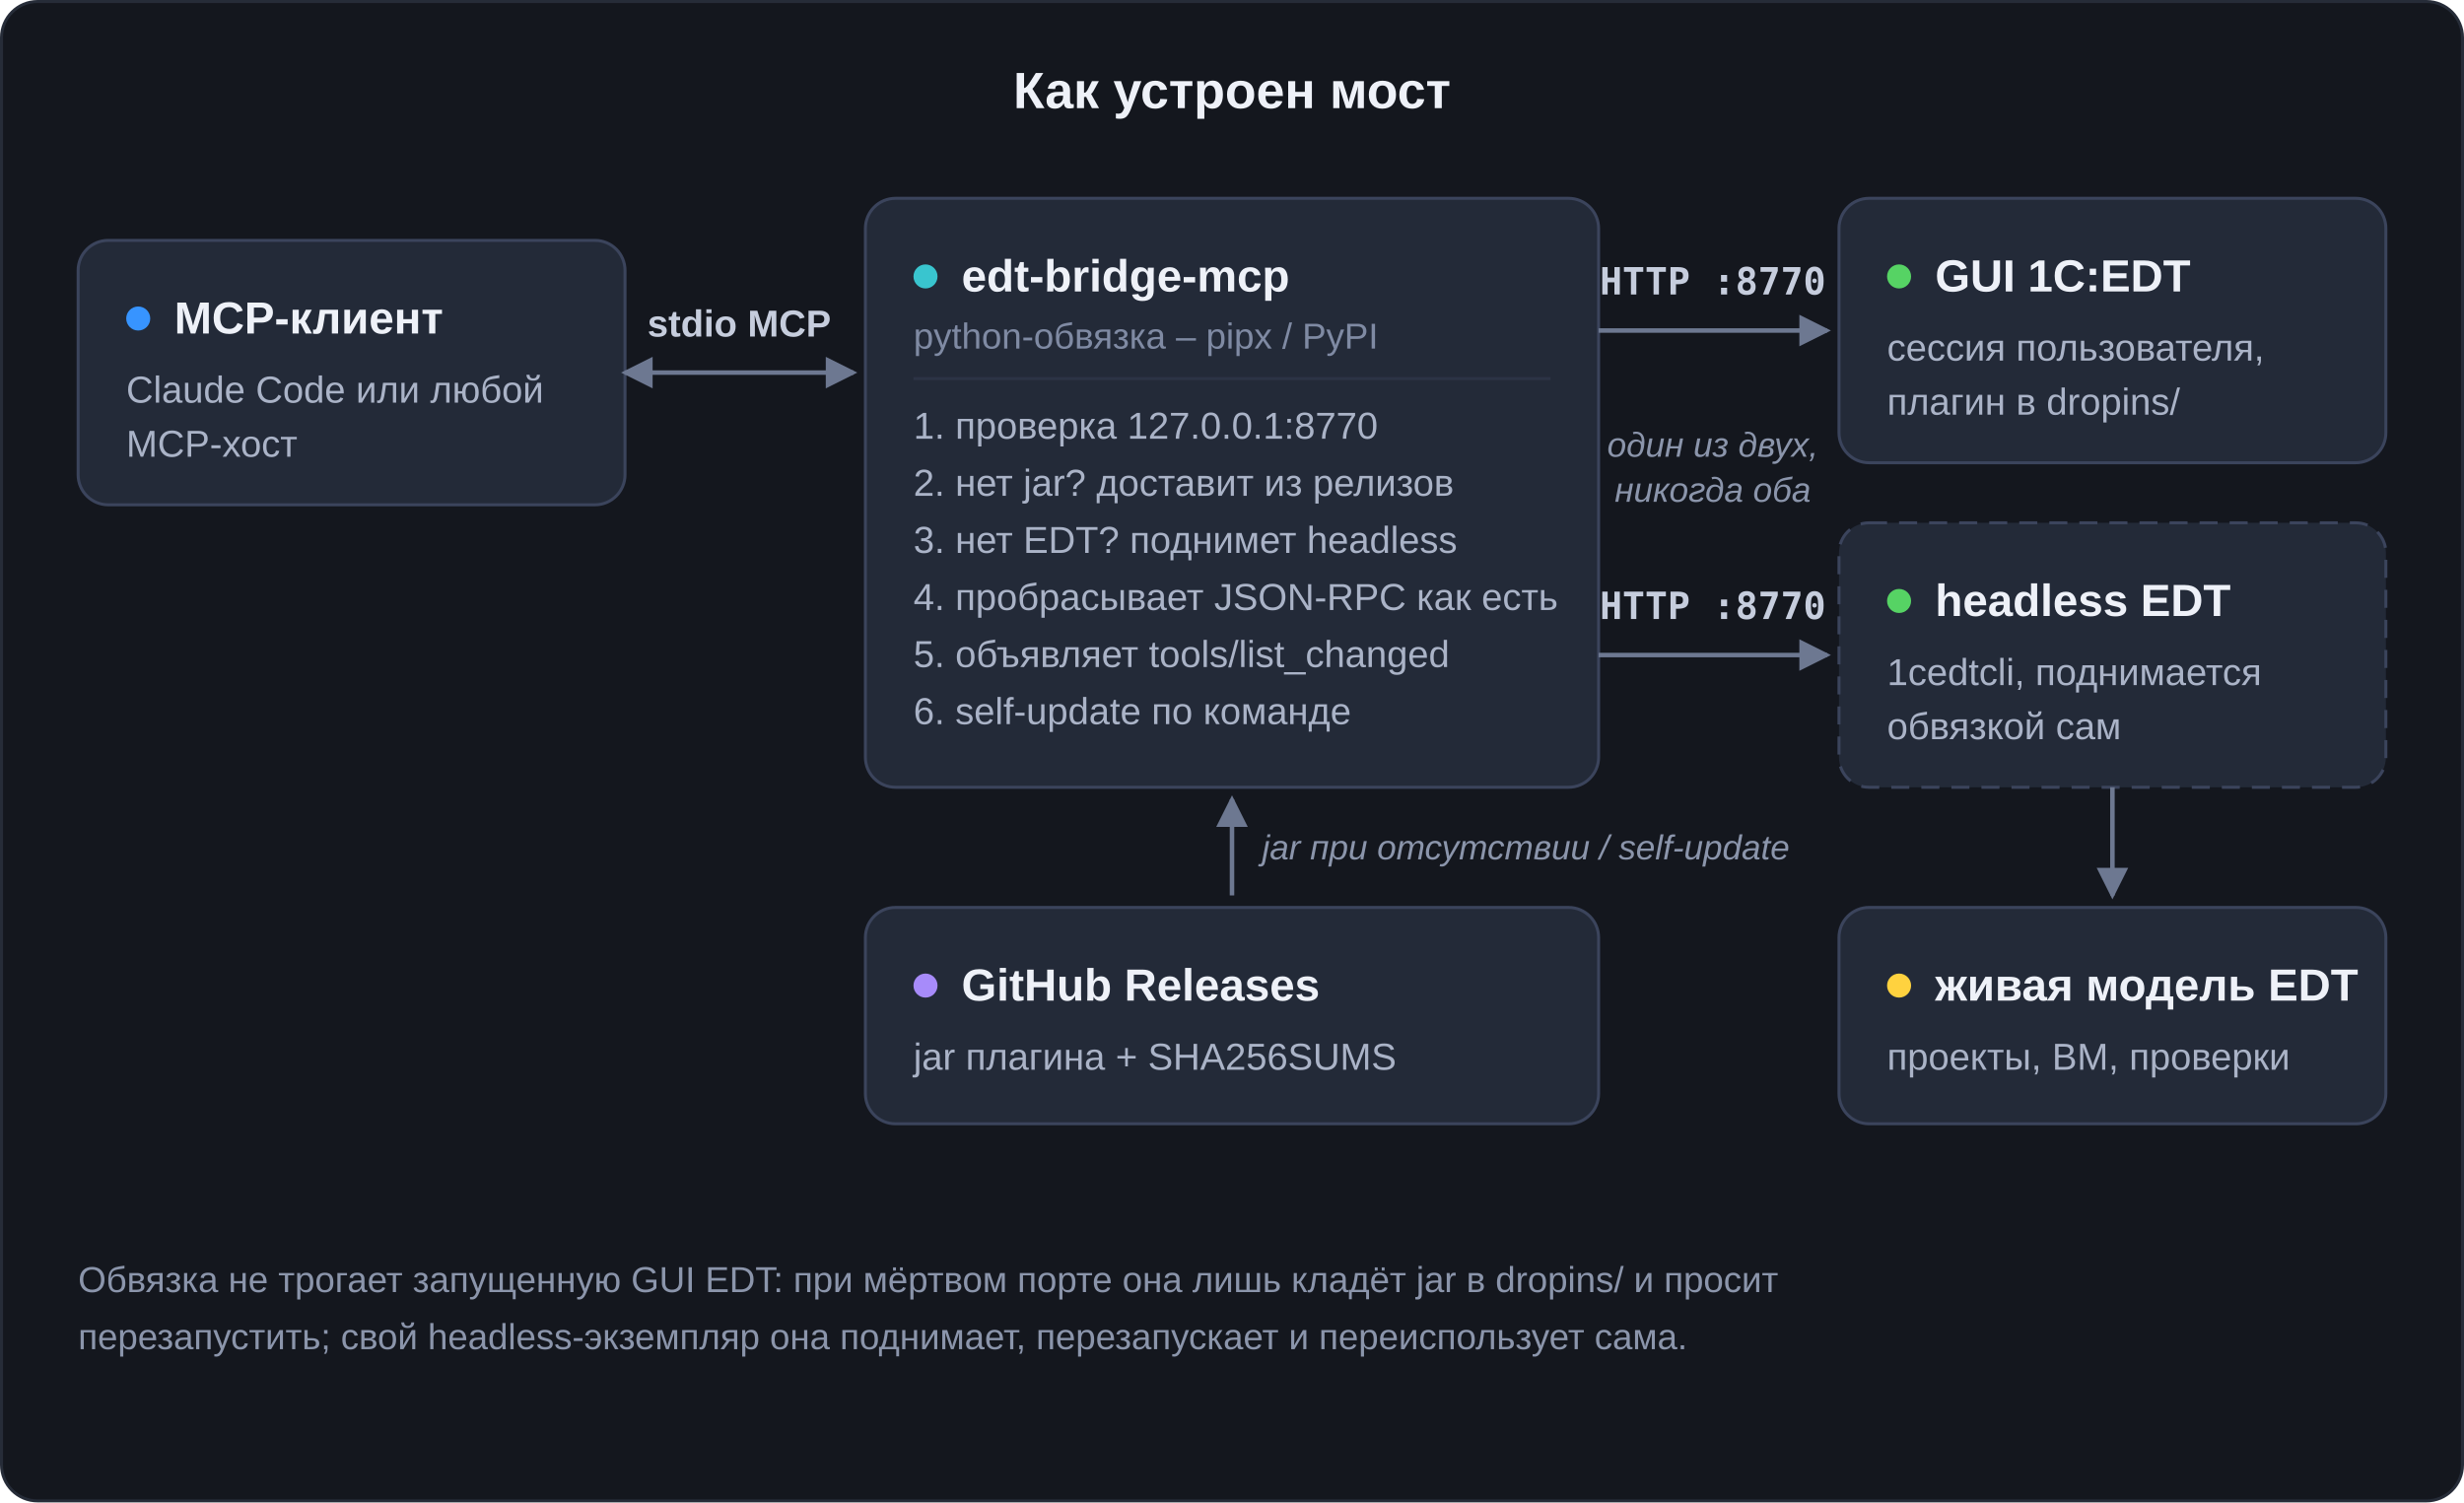
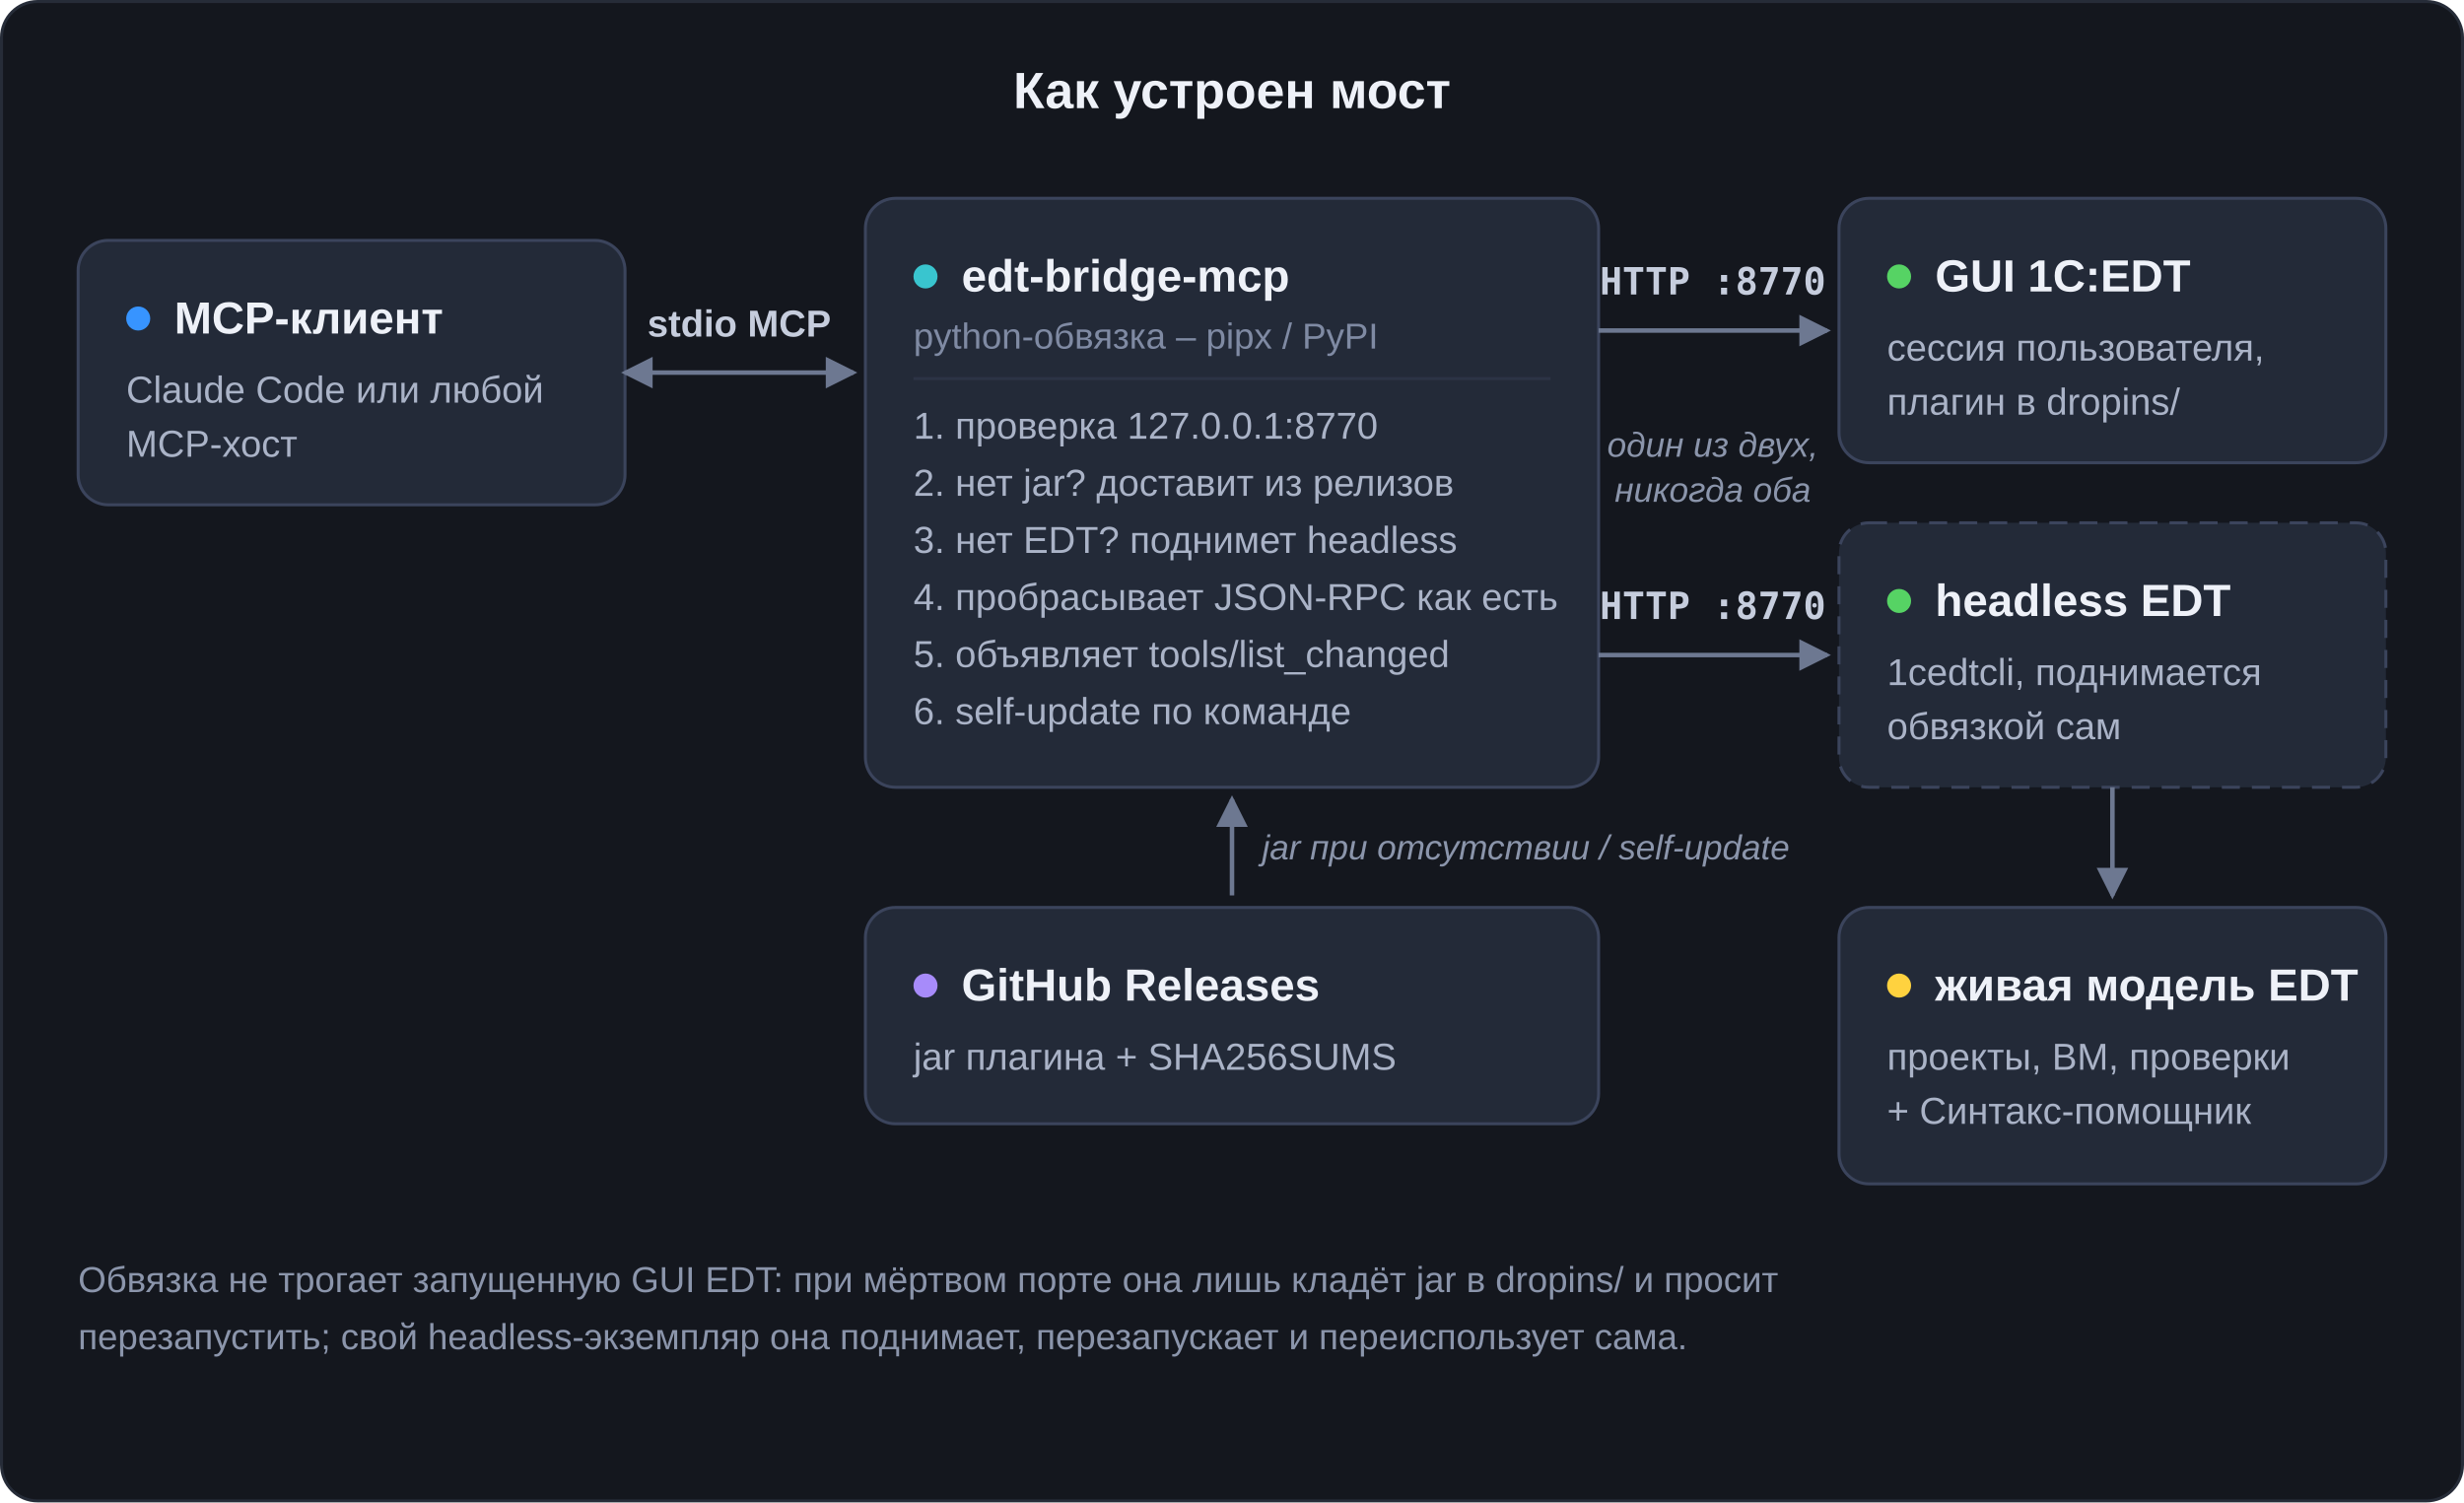
<svg xmlns="http://www.w3.org/2000/svg" width="820" height="500" viewBox="0 0 820 500">
  <style>
    text { font-family: 'Segoe UI', 'Helvetica Neue', Arial, sans-serif; }
    .mono { font-family: Consolas, 'Cascadia Mono', Menlo, monospace; }
    .title { font-size: 17px; font-weight: 600; fill: #eef1f8; }
    .box-title { font-size: 15px; font-weight: 600; fill: #eef1f8; }
    .box-sub { font-size: 12px; fill: #7f8aa3; }
    .box-body { font-size: 12.5px; fill: #aab3c7; }
    .edge-label { font-size: 12.5px; font-weight: 600; fill: #c6cddd; }
    .edge-sub { font-size: 11.5px; font-style: italic; fill: #8b95ab; }
    .note { font-size: 12px; fill: #8b95ab; }
    .box { fill: #232a38; stroke: #3b445c; }
    .edge { stroke: #6d7891; stroke-width: 1.5; fill: none; }
  </style>
  <defs>
    <marker id="ah" viewBox="0 0 8 8" refX="7" refY="4" markerWidth="7" markerHeight="7" orient="auto-start-reverse">
      <path d="M0,0 L8,4 L0,8 Z" fill="#6d7891" />
    </marker>
  </defs>
  <rect x="0.5" y="0.5" width="819" height="499" rx="12" fill="#14171e" stroke="#262c38" />
  <text x="410" y="36" text-anchor="middle" class="title">Как устроен мост</text>
  <rect x="26" y="80" width="182" height="88" rx="10" class="box" />
  <circle cx="46" cy="106" r="4" fill="#3794ff" />
  <text x="58" y="111" class="box-title">MCP-клиент</text>
  <text x="42" y="134" class="box-body">Claude Code или любой</text>
  <text x="42" y="152" class="box-body">MCP-хост</text>
  <rect x="288" y="66" width="244" height="196" rx="10" class="box" />
  <circle cx="308" cy="92" r="4" fill="#39c5cf" />
  <text x="320" y="97" class="box-title">edt-bridge-mcp</text>
  <text x="304" y="116" class="box-sub">python-обвязка – pipx / PyPI</text>
  <line x1="304" y1="126" x2="516" y2="126" stroke="#2c3345" />
  <text x="304" y="146" class="box-body">1. проверка 127.0.0.1:8770</text>
  <text x="304" y="165" class="box-body">2. нет jar? доставит из релизов</text>
  <text x="304" y="184" class="box-body">3. нет EDT? поднимет headless</text>
  <text x="304" y="203" class="box-body">4. пробрасывает JSON-RPC как есть</text>
  <text x="304" y="222" class="box-body">5. объявляет tools/list_changed</text>
  <text x="304" y="241" class="box-body">6. self-update по команде</text>
  <line x1="208" y1="124" x2="284" y2="124" class="edge" marker-start="url(#ah)" marker-end="url(#ah)" />
  <text x="246" y="112" text-anchor="middle" class="edge-label">stdio MCP</text>
  <rect x="612" y="66" width="182" height="88" rx="10" class="box" />
  <circle cx="632" cy="92" r="4" fill="#56d364" />
  <text x="644" y="97" class="box-title">GUI 1C:EDT</text>
  <text x="628" y="120" class="box-body">сессия пользователя,</text>
  <text x="628" y="138" class="box-body">плагин в dropins/</text>
  <rect x="612" y="174" width="182" height="88" rx="10" class="box" stroke-dasharray="6 4" />
  <circle cx="632" cy="200" r="4" fill="#56d364" />
  <text x="644" y="205" class="box-title">headless EDT</text>
  <text x="628" y="228" class="box-body">1cedtcli, поднимается</text>
  <text x="628" y="246" class="box-body">обвязкой сам</text>
  <line x1="532" y1="110" x2="608" y2="110" class="edge" marker-end="url(#ah)" />
  <line x1="532" y1="218" x2="608" y2="218" class="edge" marker-end="url(#ah)" />
  <text x="570" y="98" text-anchor="middle" class="edge-label mono">HTTP :8770</text>
  <text x="570" y="206" text-anchor="middle" class="edge-label mono">HTTP :8770</text>
  <text x="570" y="152" text-anchor="middle" class="edge-sub">один из двух,</text>
  <text x="570" y="167" text-anchor="middle" class="edge-sub">никогда оба</text>
-   <rect x="612" y="302" width="182" height="72" rx="10" class="box" />
+   <rect x="612" y="302" width="182" height="92" rx="10" class="box" />
  <circle cx="632" cy="328" r="4" fill="#ffd23f" />
  <text x="644" y="333" class="box-title">живая модель EDT</text>
  <text x="628" y="356" class="box-body">проекты, BM, проверки</text>
+   <text x="628" y="374" class="box-body">+ Синтакс-помощник</text>
  <line x1="703" y1="262" x2="703" y2="298" class="edge" marker-end="url(#ah)" />
  <rect x="288" y="302" width="244" height="72" rx="10" class="box" />
  <circle cx="308" cy="328" r="4" fill="#a78bfa" />
  <text x="320" y="333" class="box-title">GitHub Releases</text>
  <text x="304" y="356" class="box-body">jar плагина + SHA256SUMS</text>
  <line x1="410" y1="298" x2="410" y2="266" class="edge" marker-end="url(#ah)" />
  <text x="420" y="286" class="edge-sub">jar при отсутствии / self-update</text>
  <text x="26" y="430" class="note">Обвязка не трогает запущенную GUI EDT: при мёртвом порте она лишь кладёт jar в dropins/ и просит</text>
  <text x="26" y="449" class="note">перезапустить; свой headless-экземпляр она поднимает, перезапускает и переиспользует сама.</text>
</svg>
